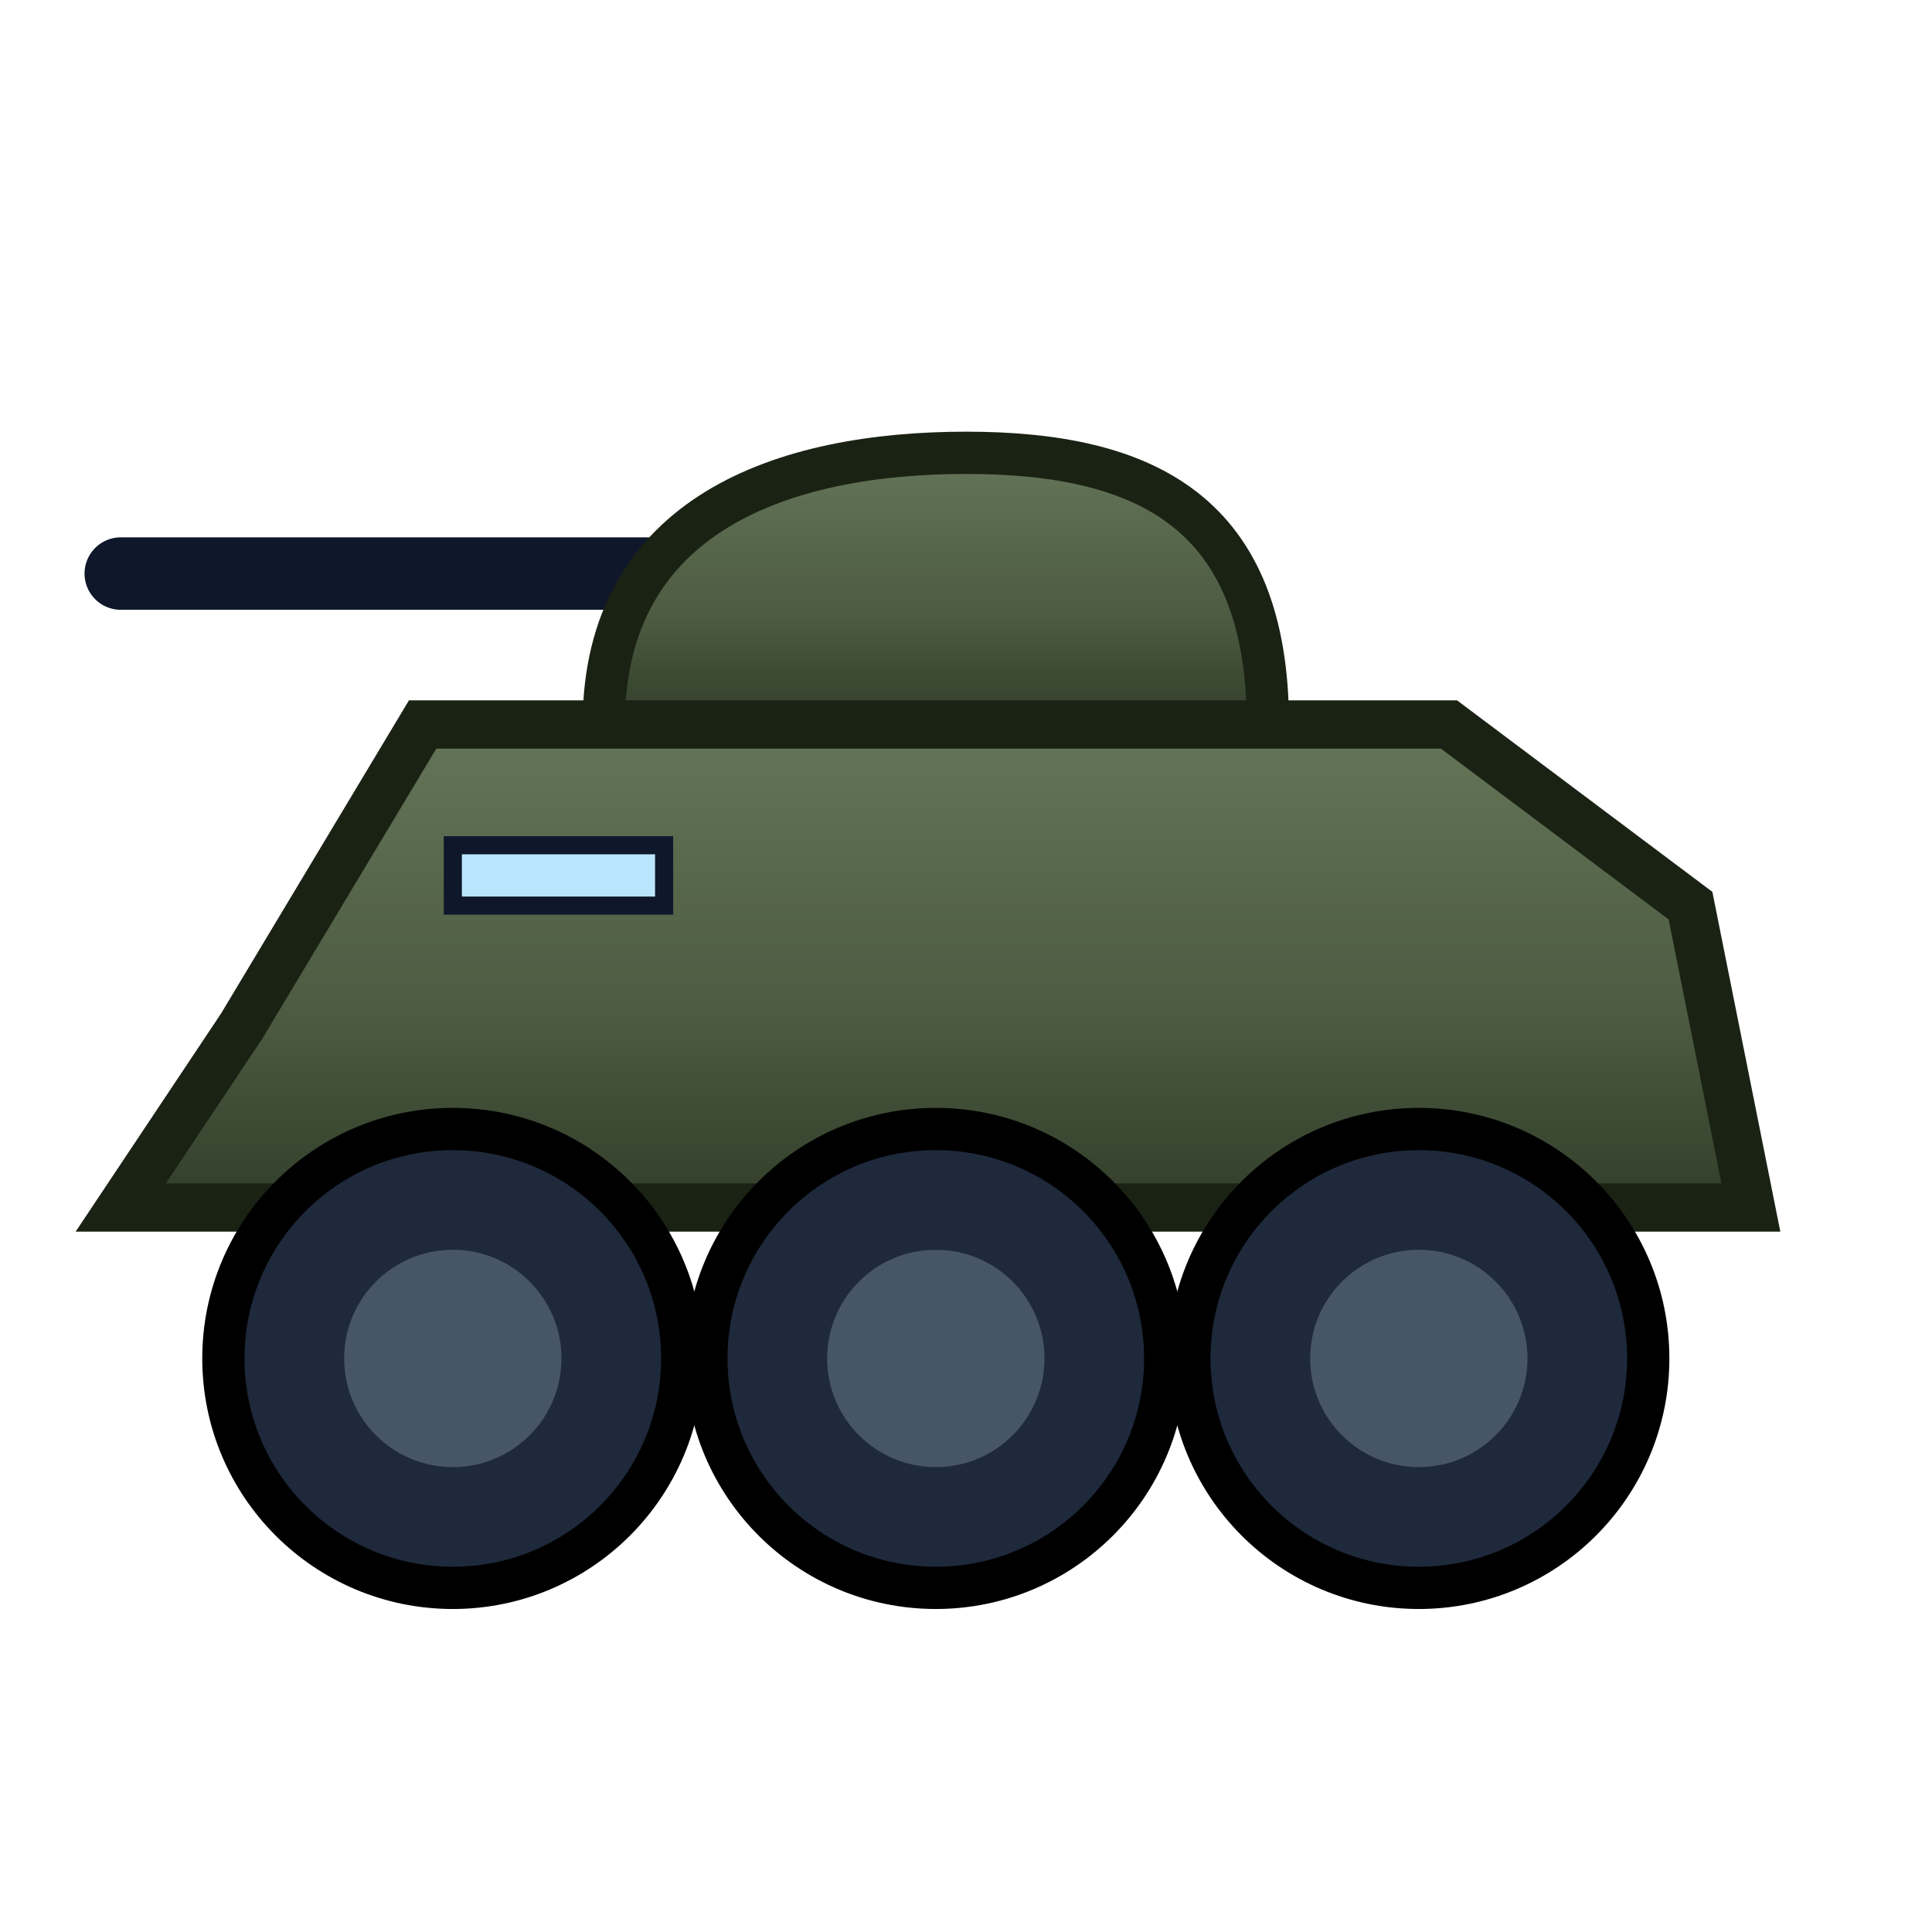
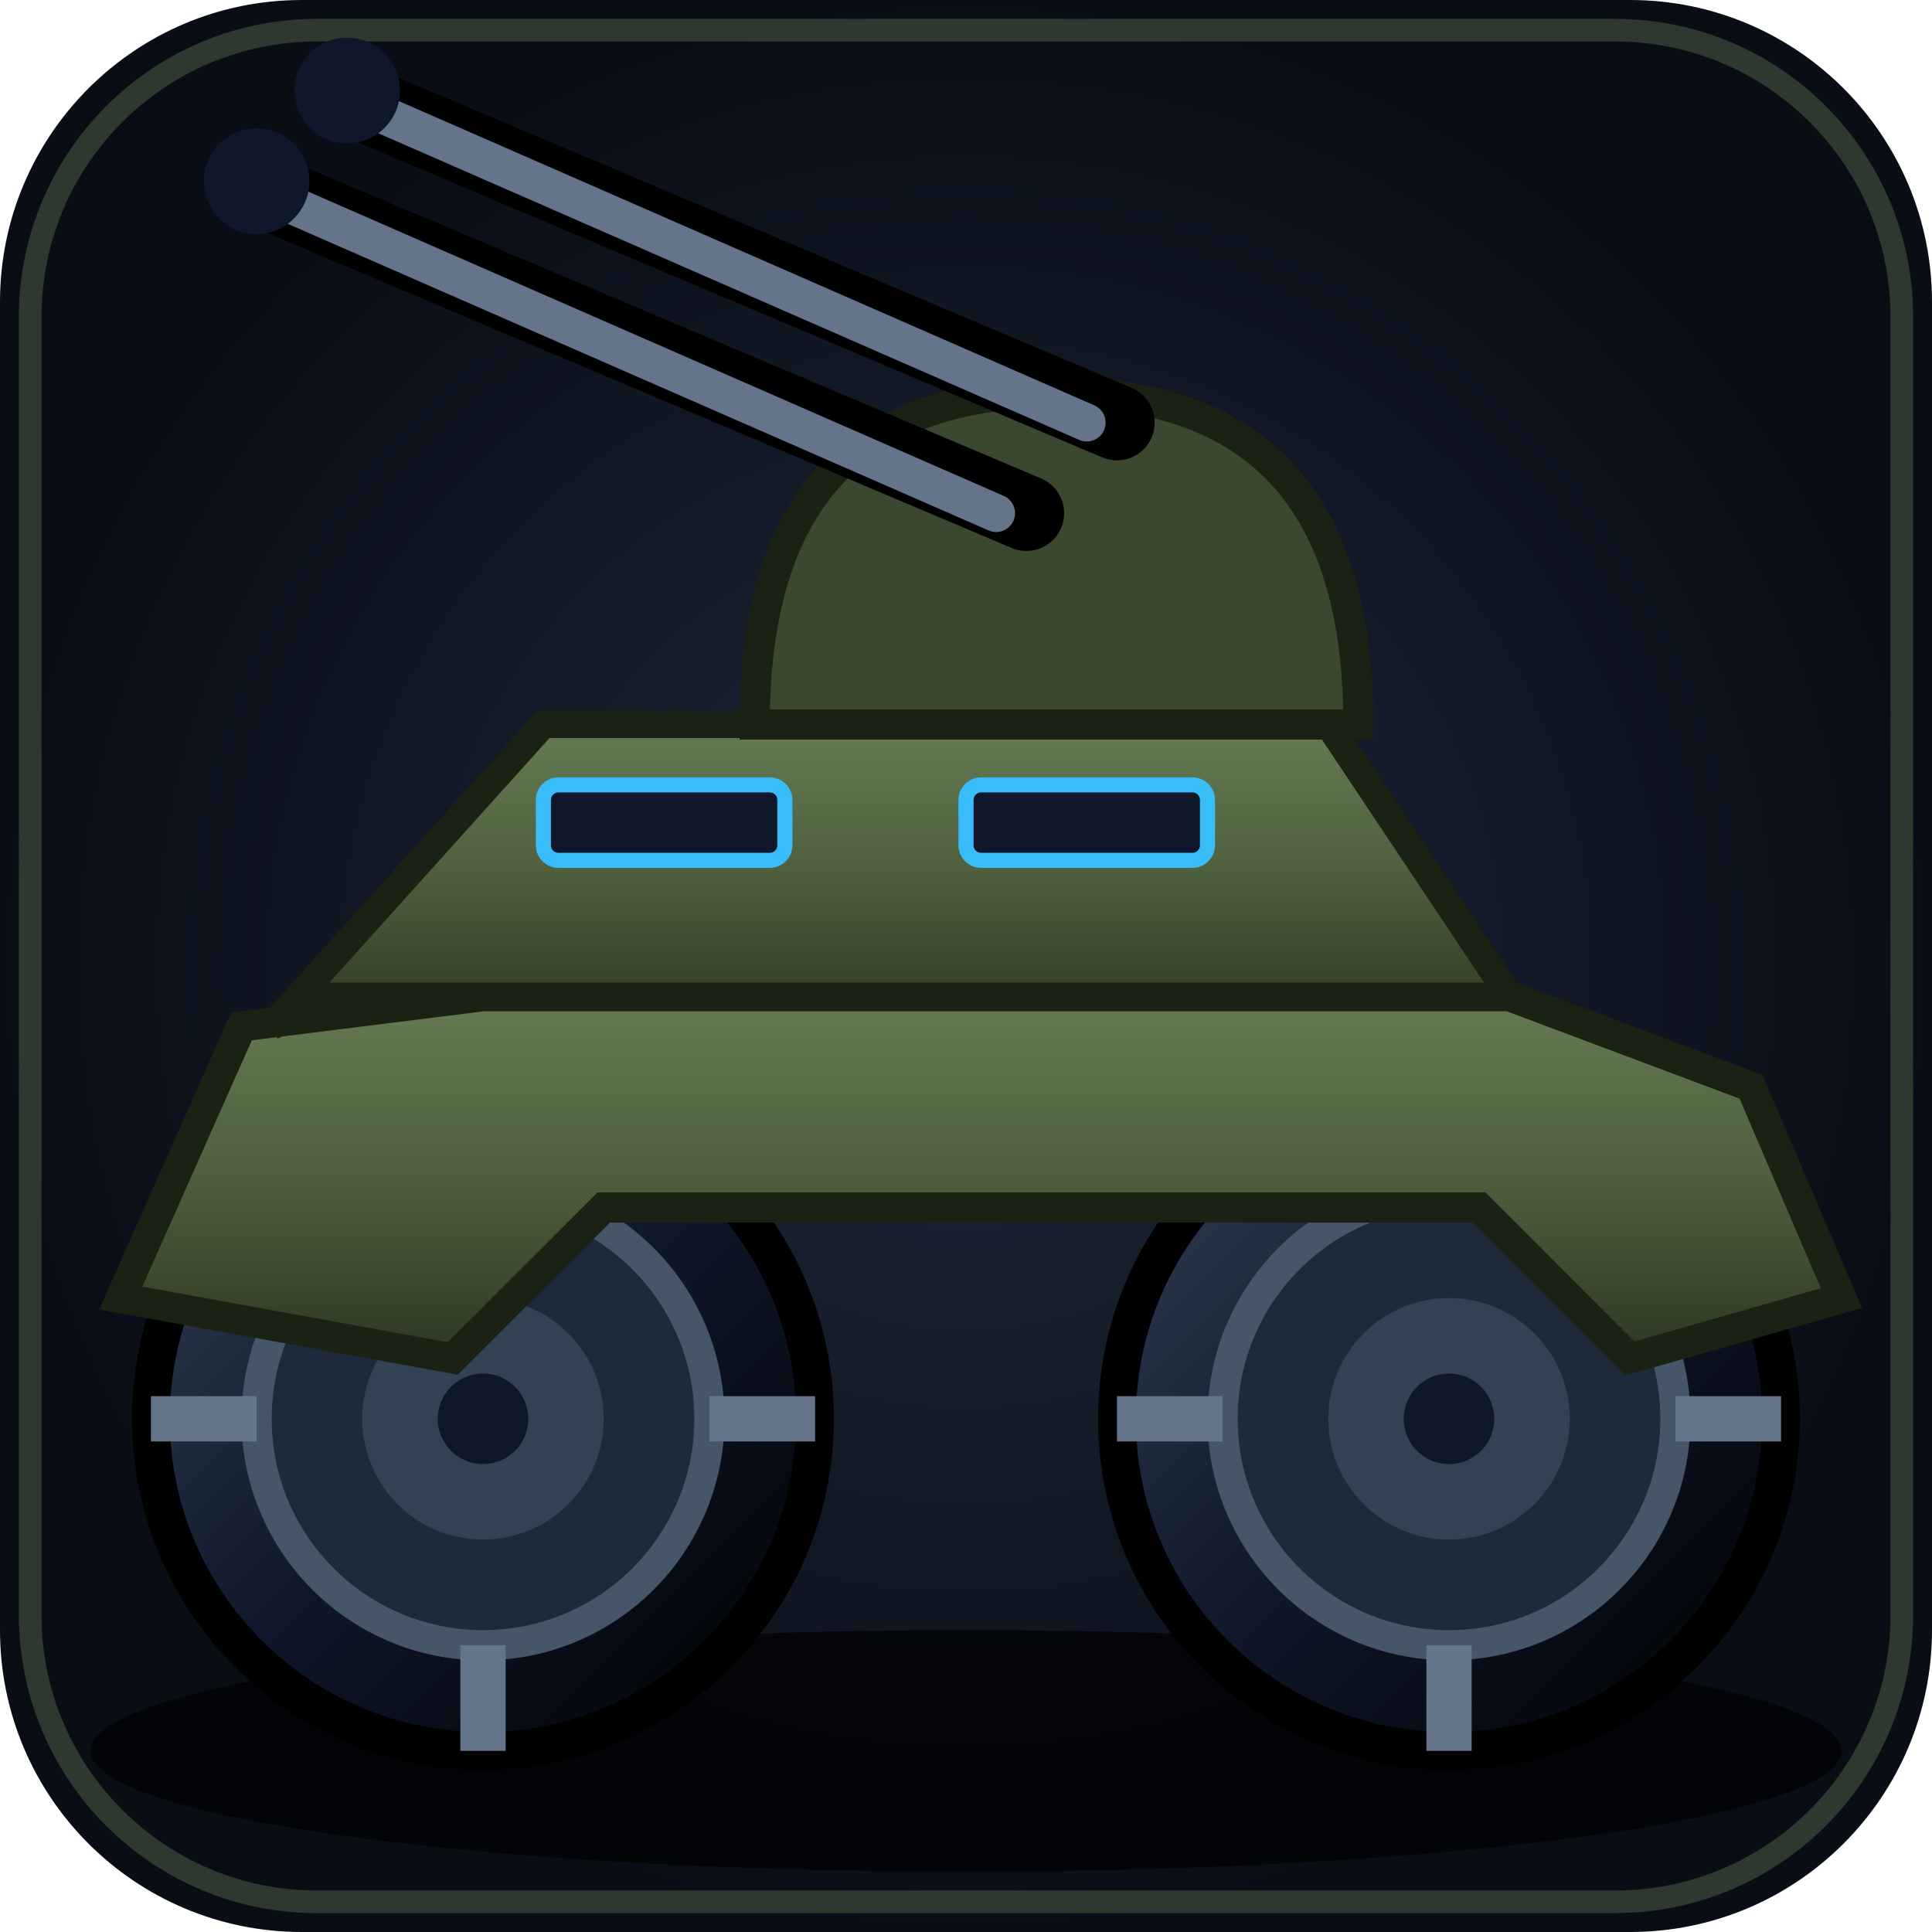
- <svg xmlns="http://www.w3.org/2000/svg" viewBox="0 0 32 32" width="32" height="32">
+ <svg xmlns="http://www.w3.org/2000/svg" viewBox="0 0 128 128" width="128" height="128">
  <defs>
-     <linearGradient id="armBody" x1="0%" y1="0%" x2="0%" y2="100%">
-       <stop offset="0%" stop-color="#647558" />
-       <stop offset="60%" stop-color="#4c5b41" />
-       <stop offset="100%" stop-color="#323e2a" />
+     <radialGradient id="armoredBg" cx="50%" cy="50%" r="50%">
+       <stop offset="0%" stop-color="#1e293b" />
+       <stop offset="100%" stop-color="#090d16" />
+     </radialGradient>
+     <linearGradient id="staghoundGreen" x1="0" y1="0" x2="0" y2="1">
+       <stop offset="0%" stop-color="#657b53" />
+       <stop offset="50%" stop-color="#4e5f3e" />
+       <stop offset="100%" stop-color="#2d3823" />
+     </linearGradient>
+     <linearGradient id="offroadTire" x1="0" y1="0" x2="1" y2="1">
+       <stop offset="0%" stop-color="#334155" />
+       <stop offset="50%" stop-color="#0f172a" />
+       <stop offset="100%" stop-color="#000000" />
    </linearGradient>
  </defs>
-   <line x1="2" y1="9.5" x2="11" y2="9.5" stroke="#0f172a" stroke-width="1.2" stroke-linecap="round" />
-   <path d="M10 12 C10 8.5 13 7.5 16 7.5 C19 7.5 21 8.5 21 12 Z" fill="url(#armBody)" stroke="#1a2214" stroke-width="0.7" />
-   <polygon points="4,17 7,12 24,12 28,15 29,20 2,20" fill="url(#armBody)" stroke="#1a2214" stroke-width="0.8" />
-   <rect x="7.5" y="14" width="3.5" height="1" fill="#bae6fd" stroke="#0f172a" stroke-width="0.3" />
-   <circle cx="7.5" cy="22.5" r="3.8" fill="#1e293b" stroke="#000" stroke-width="0.7" />
-   <circle cx="7.5" cy="22.5" r="1.8" fill="#475569" />
-   <circle cx="15.5" cy="22.5" r="3.8" fill="#1e293b" stroke="#000" stroke-width="0.7" />
-   <circle cx="15.5" cy="22.5" r="1.8" fill="#475569" />
-   <circle cx="23.5" cy="22.5" r="3.8" fill="#1e293b" stroke="#000" stroke-width="0.7" />
-   <circle cx="23.5" cy="22.5" r="1.8" fill="#475569" />
+   <rect width="128" height="128" rx="20" fill="url(#armoredBg)" />
+   <rect x="2" y="2" width="124" height="124" rx="19" fill="none" stroke="#657b53" stroke-width="1.5" opacity="0.4" />
+   <ellipse cx="64" cy="116" rx="58" ry="8" fill="#000" opacity="0.7" />
+   <g>
+     <circle cx="32" cy="94" r="22" fill="url(#offroadTire)" stroke="#000" stroke-width="2.5" />
+     <circle cx="32" cy="94" r="15" fill="#1e293b" stroke="#475569" stroke-width="2" />
+     <circle cx="32" cy="94" r="8" fill="#334155" />
+     <circle cx="32" cy="94" r="3" fill="#0f172a" />
+     <line x1="10" y1="94" x2="17" y2="94" stroke="#64748b" stroke-width="3" />
+     <line x1="47" y1="94" x2="54" y2="94" stroke="#64748b" stroke-width="3" />
+     <line x1="32" y1="72" x2="32" y2="79" stroke="#64748b" stroke-width="3" />
+     <line x1="32" y1="109" x2="32" y2="116" stroke="#64748b" stroke-width="3" />
+   </g>
+   <g>
+     <circle cx="96" cy="94" r="22" fill="url(#offroadTire)" stroke="#000" stroke-width="2.5" />
+     <circle cx="96" cy="94" r="15" fill="#1e293b" stroke="#475569" stroke-width="2" />
+     <circle cx="96" cy="94" r="8" fill="#334155" />
+     <circle cx="96" cy="94" r="3" fill="#0f172a" />
+     <line x1="74" y1="94" x2="81" y2="94" stroke="#64748b" stroke-width="3" />
+     <line x1="111" y1="94" x2="118" y2="94" stroke="#64748b" stroke-width="3" />
+     <line x1="96" y1="72" x2="96" y2="79" stroke="#64748b" stroke-width="3" />
+     <line x1="96" y1="109" x2="96" y2="116" stroke="#64748b" stroke-width="3" />
+   </g>
+   <polygon points="8,86 16,68 32,66 48,66 100,66 116,72 122,86 108,90 98,80 88,80 40,80 30,90" fill="url(#staghoundGreen)" stroke="#1a2214" stroke-width="2" />
+   <polygon points="18,68 36,48 88,48 100,66 22,66" fill="url(#staghoundGreen)" stroke="#1a2214" stroke-width="1.8" />
+   <rect x="36" y="52" width="16" height="5" rx="1" fill="#0f172a" stroke="#38bdf8" stroke-width="1" />
+   <rect x="64" y="52" width="16" height="5" rx="1" fill="#0f172a" stroke="#38bdf8" stroke-width="1" />
+   <path d="M50 48 C50 34 56 26 70 26 C84 26 90 34 90 48 Z" fill="#3b4830" stroke="#1a2214" stroke-width="2" />
+   <line x1="16" y1="12" x2="68" y2="34" stroke="#000" stroke-width="5" stroke-linecap="round" />
+   <line x1="18" y1="13" x2="66" y2="34" stroke="#64748b" stroke-width="2.5" stroke-linecap="round" />
+   <line x1="22" y1="6" x2="74" y2="28" stroke="#000" stroke-width="5" stroke-linecap="round" />
+   <line x1="24" y1="7" x2="72" y2="28" stroke="#64748b" stroke-width="2.5" stroke-linecap="round" />
+   <circle cx="17" cy="12" r="3.5" fill="#0f172a" />
+   <circle cx="23" cy="6" r="3.5" fill="#0f172a" />
</svg>
